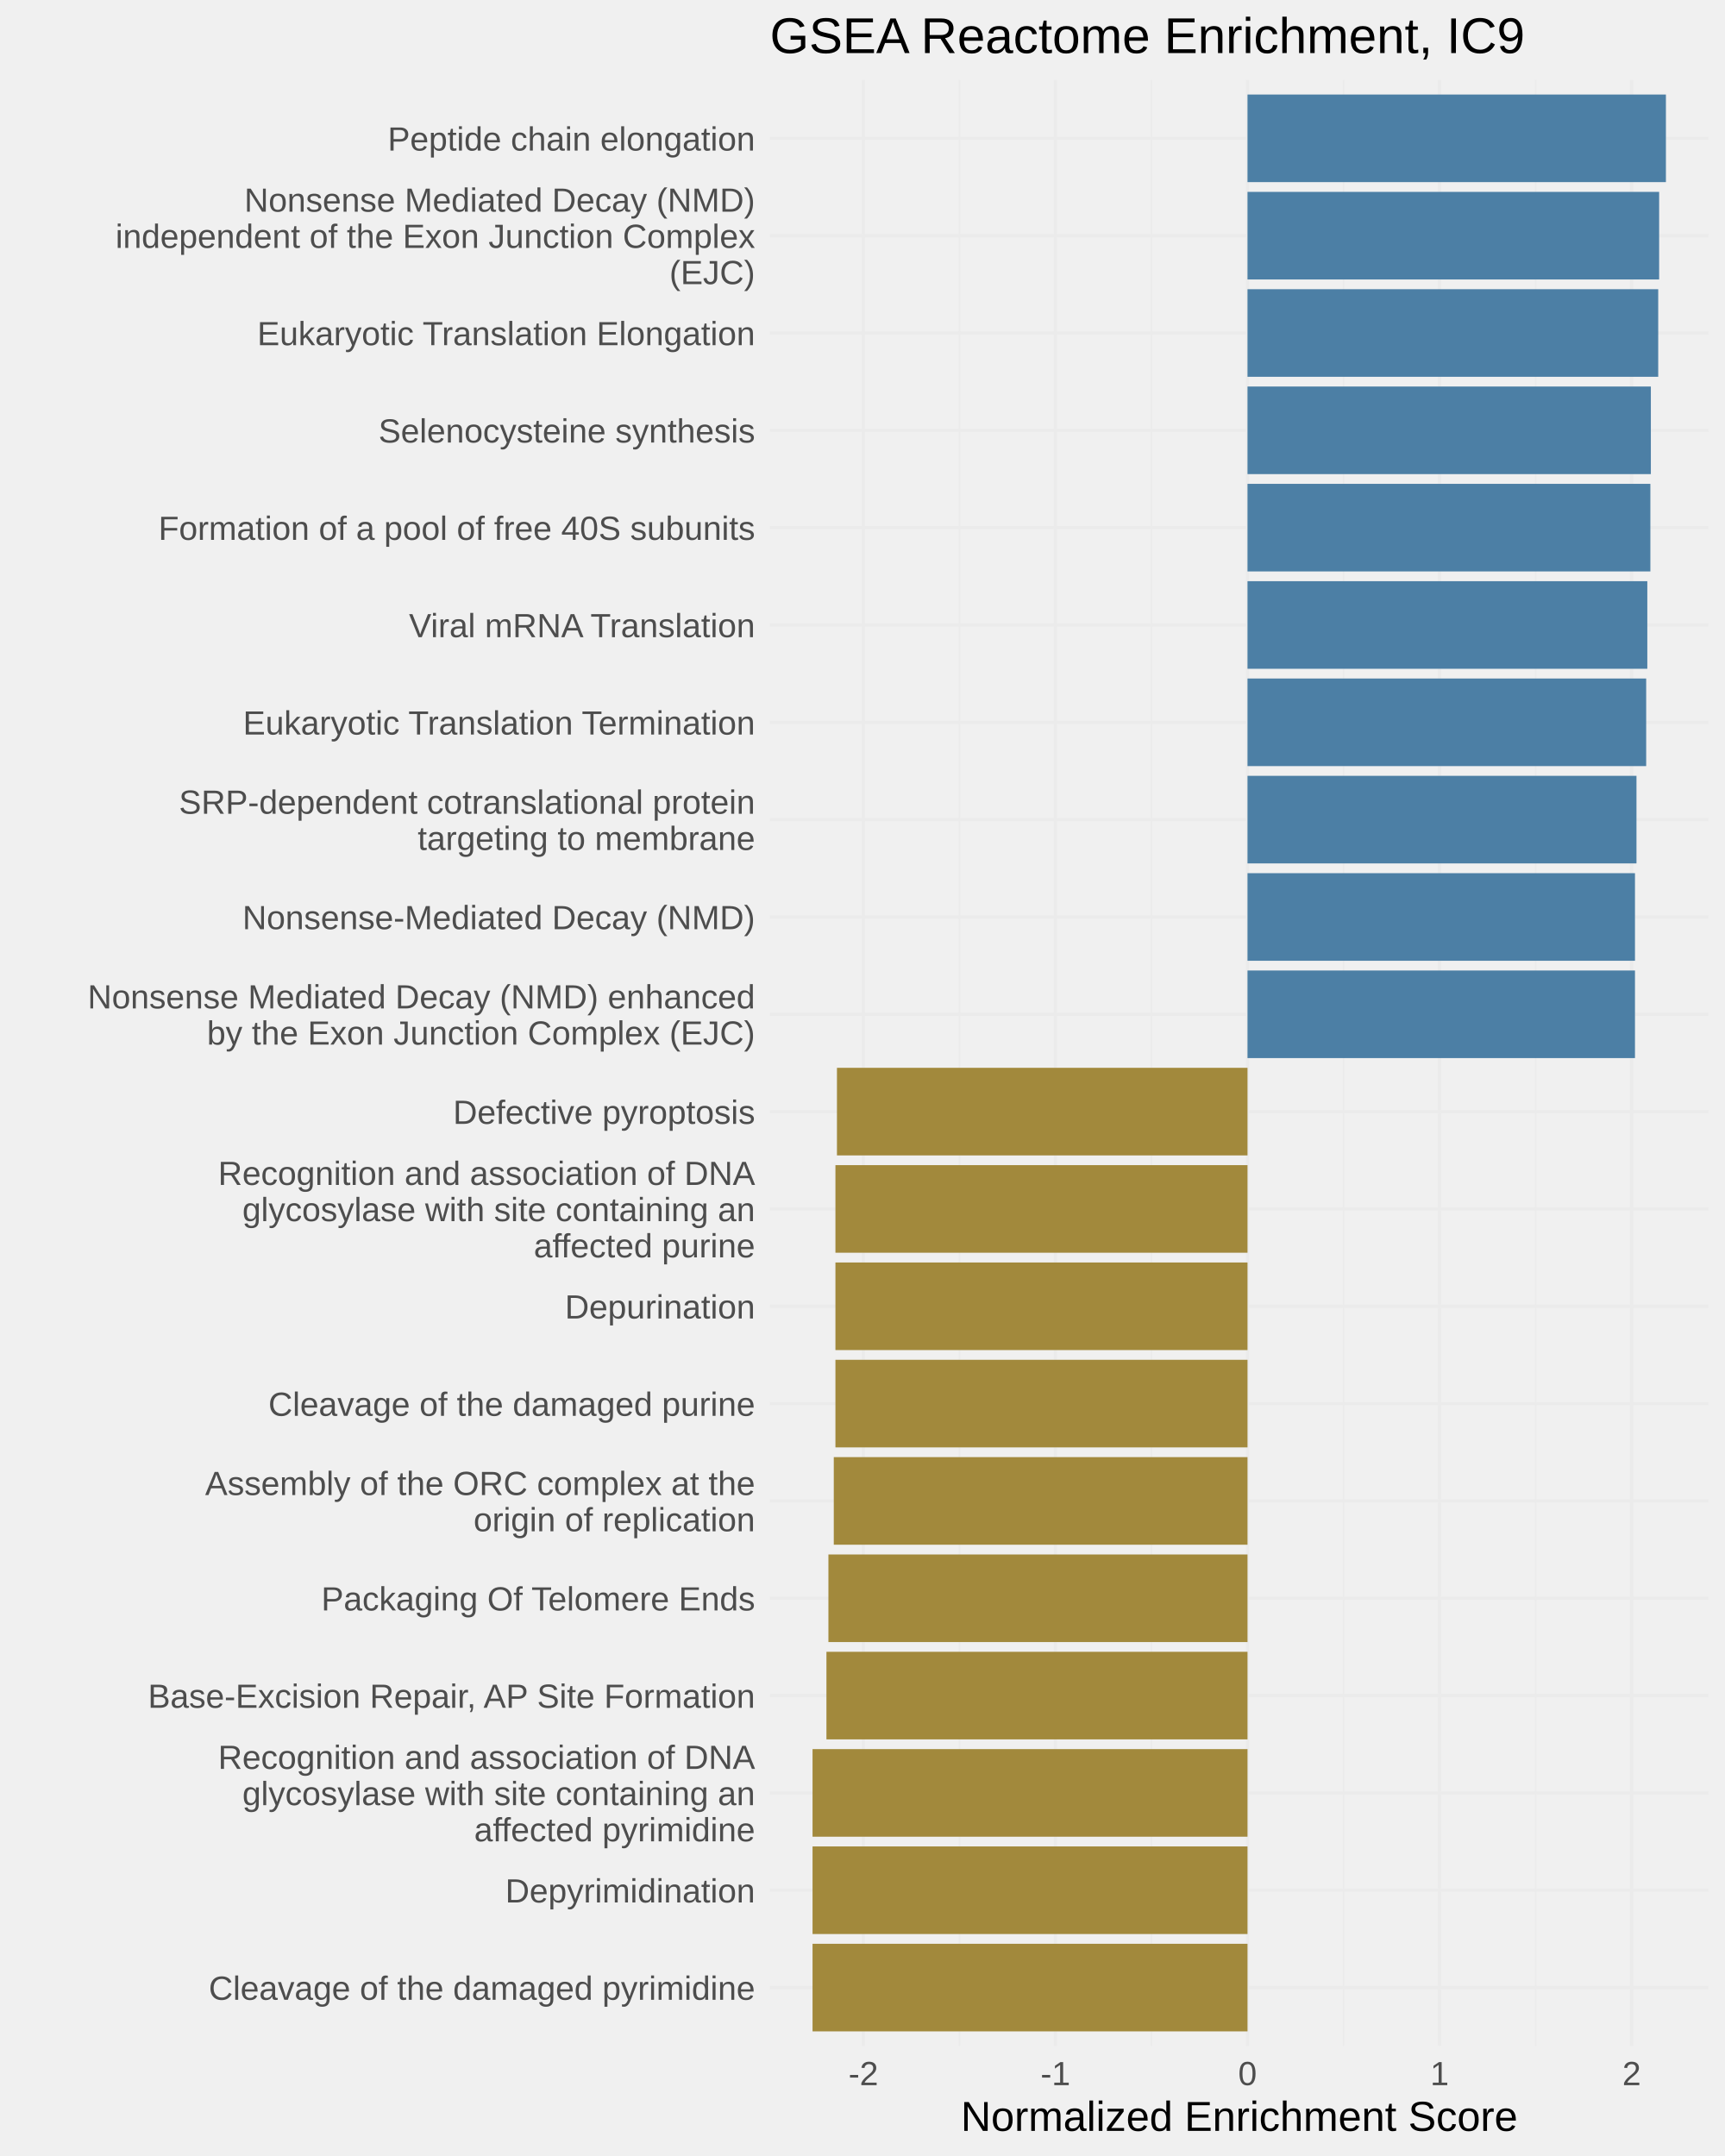
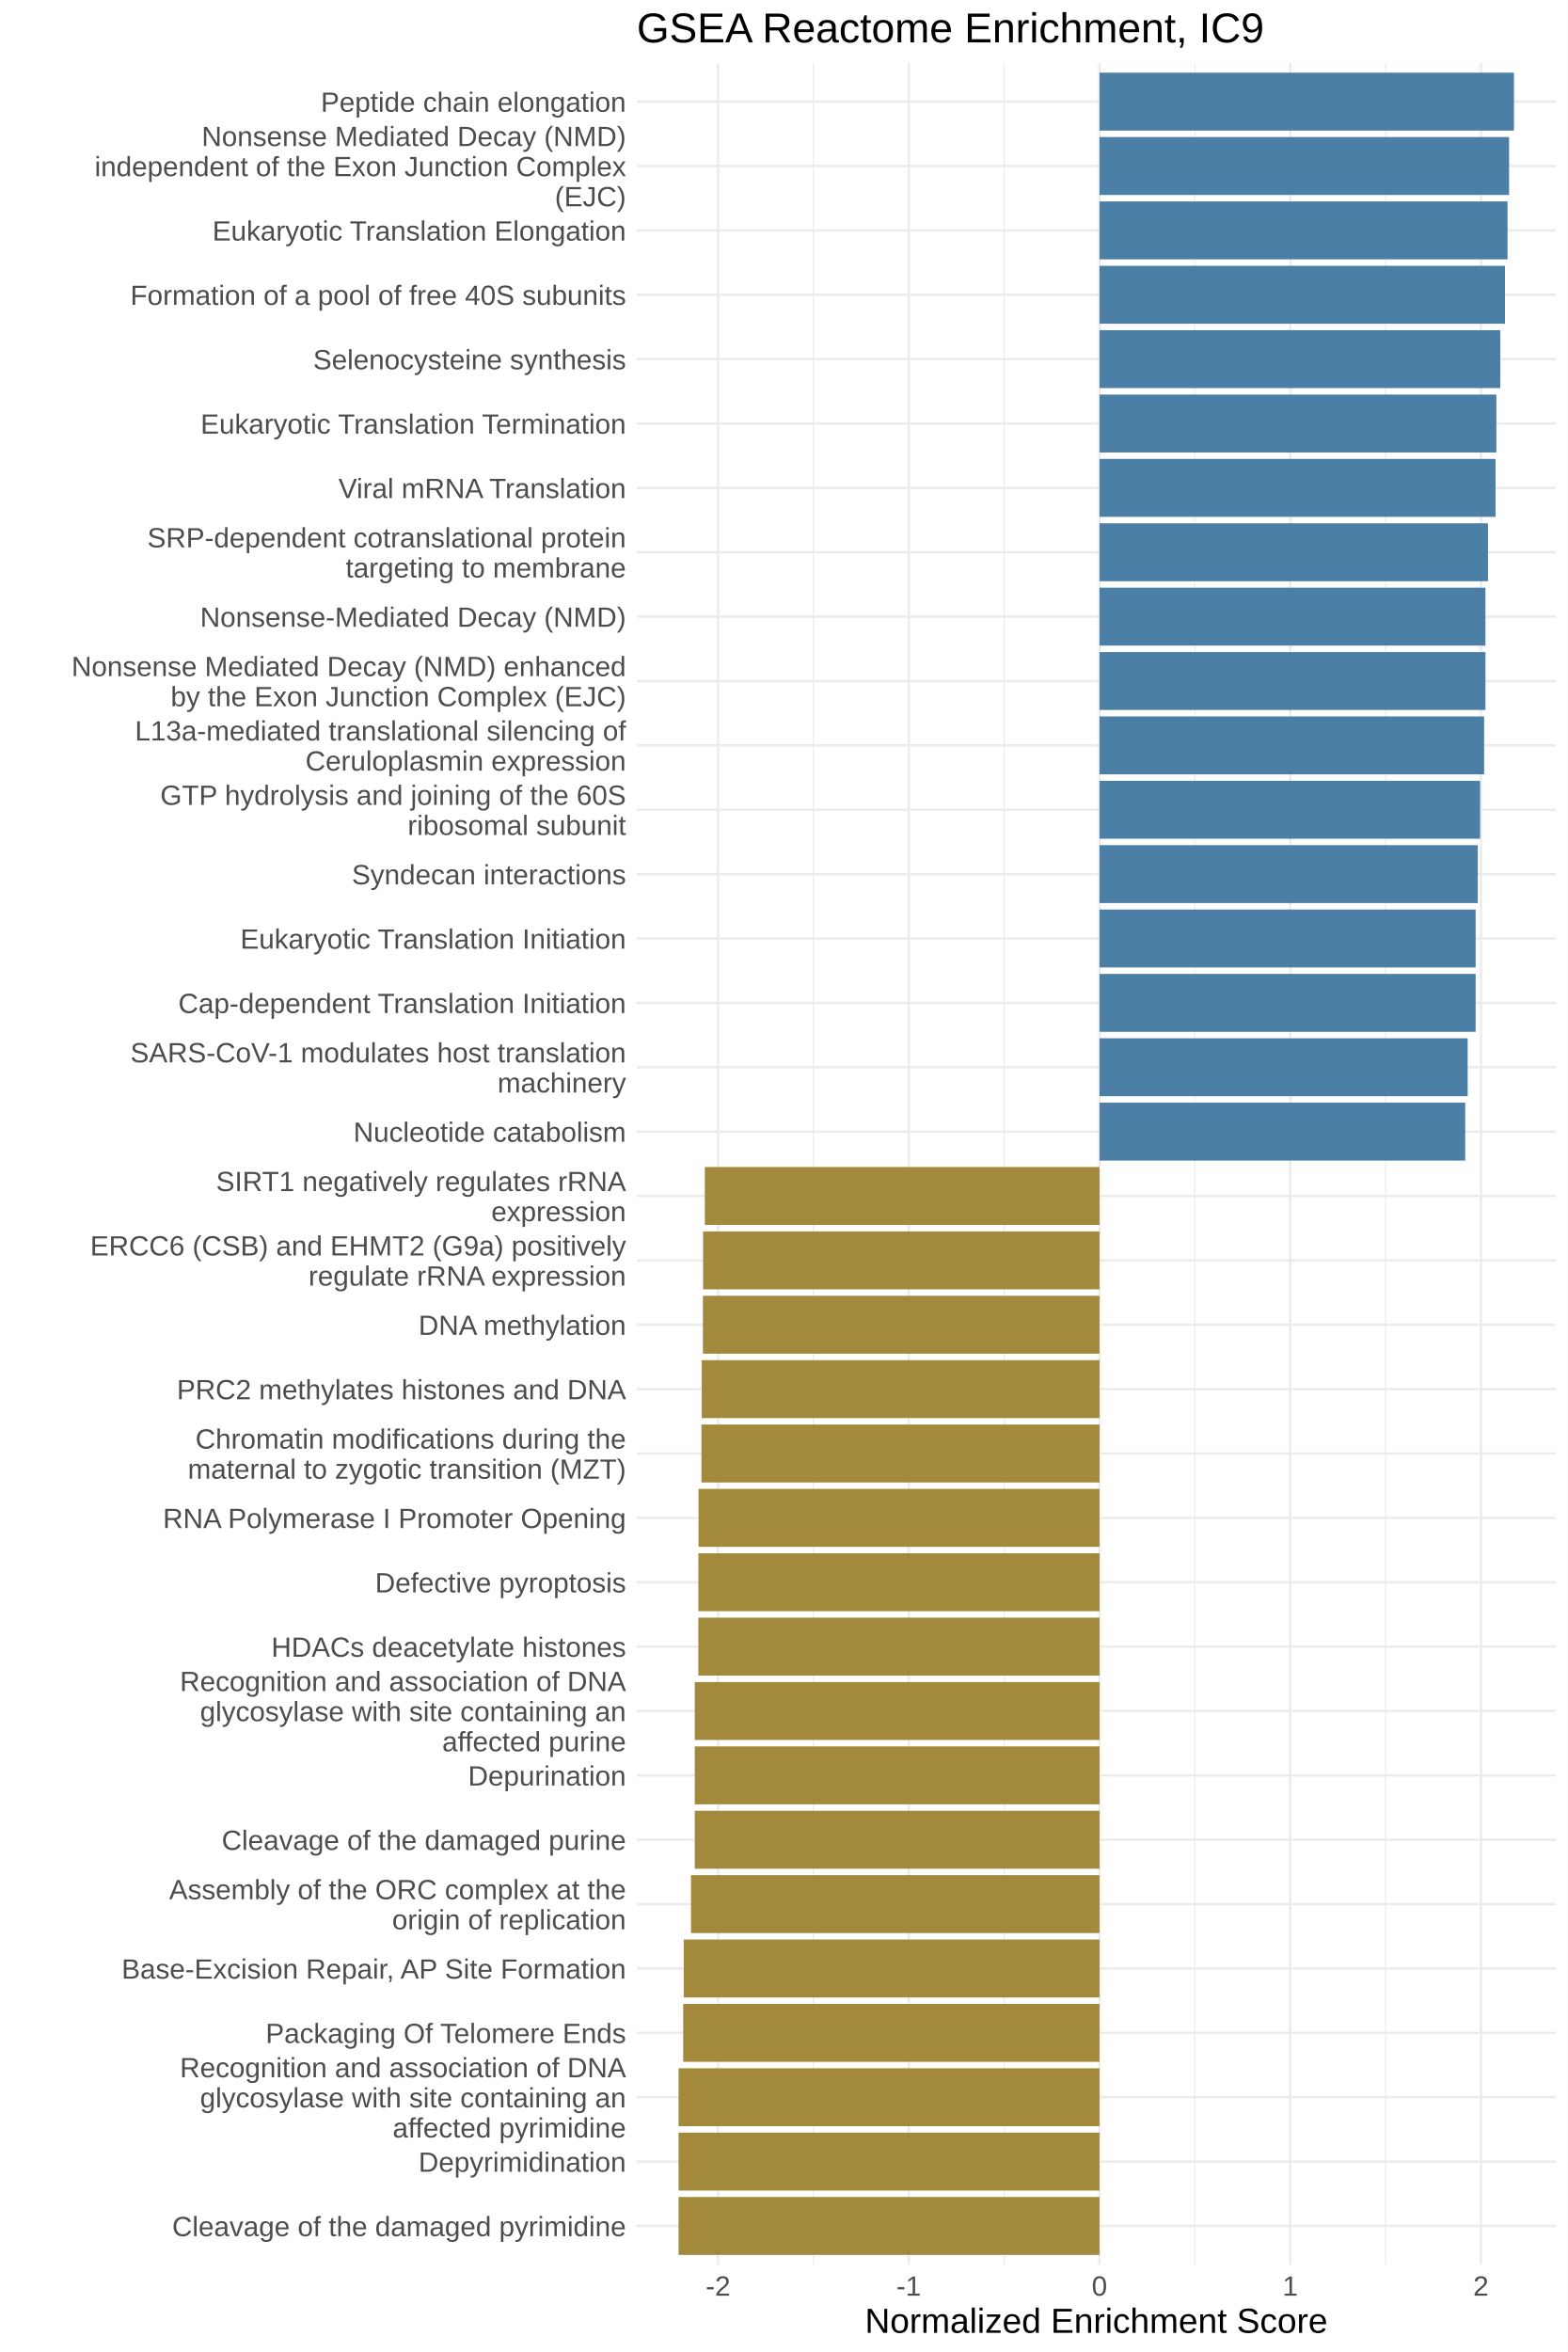
- <svg xmlns="http://www.w3.org/2000/svg" class="svglite" width="576.00pt" height="720.00pt" viewBox="0 0 576.00 720.00">
+ <svg xmlns="http://www.w3.org/2000/svg" class="svglite" width="720.00pt" height="1080.00pt" viewBox="0 0 720.00 1080.00">
  <defs>
    <style type="text/css">
    .svglite line, .svglite polyline, .svglite polygon, .svglite path, .svglite rect, .svglite circle {
      fill: none;
      stroke: #000000;
      stroke-linecap: round;
      stroke-linejoin: round;
      stroke-miterlimit: 10.00;
    }
    .svglite text {
      white-space: pre;
    }
  </style>
  </defs>
-   <rect width="100%" height="100%" style="stroke: none; fill: none;" />
+   <rect width="100%" height="100%" style="stroke: none; fill: #FFFFFF;" />
  <defs>
-     <clipPath id="cpMC4wMHw1NzYuMDB8MC4wMHw3MjAuMDA=">
-       <rect x="0.00" y="0.00" width="576.00" height="720.00" />
+     <clipPath id="cpMC4wMHw3MjAuMDB8MC4wMHwxMDgwLjAw">
+       <rect x="0.00" y="0.00" width="720.00" height="1080.00" />
    </clipPath>
  </defs>
-   <g clip-path="url(#cpMC4wMHw1NzYuMDB8MC4wMHw3MjAuMDA=)">
+   <g clip-path="url(#cpMC4wMHw3MjAuMDB8MC4wMHwxMDgwLjAw)">
</g>
  <defs>
-     <clipPath id="cpMjU3LjA4fDU3MC41MnwyNi43MHw2ODMuMjU=">
-       <rect x="257.08" y="26.70" width="313.44" height="656.56" />
+     <clipPath id="cpMjkyLjQ2fDcxNC41MnwyOC45NHwxMDM5Ljg3">
+       <rect x="292.46" y="28.94" width="422.06" height="1010.93" />
    </clipPath>
  </defs>
-   <g clip-path="url(#cpMjU3LjA4fDU3MC41MnwyNi43MHw2ODMuMjU=)">
-     <polyline points="320.36,683.25 320.36,26.70 " style="stroke-width: 0.53; stroke: #EBEBEB; stroke-linecap: butt;" />
-     <polyline points="384.50,683.25 384.50,26.70 " style="stroke-width: 0.53; stroke: #EBEBEB; stroke-linecap: butt;" />
-     <polyline points="448.63,683.25 448.63,26.70 " style="stroke-width: 0.53; stroke: #EBEBEB; stroke-linecap: butt;" />
-     <polyline points="512.76,683.25 512.76,26.70 " style="stroke-width: 0.53; stroke: #EBEBEB; stroke-linecap: butt;" />
-     <polyline points="257.08,663.75 570.52,663.75 " style="stroke-width: 1.07; stroke: #EBEBEB; stroke-linecap: butt;" />
-     <polyline points="257.08,631.25 570.52,631.25 " style="stroke-width: 1.07; stroke: #EBEBEB; stroke-linecap: butt;" />
-     <polyline points="257.08,598.75 570.52,598.75 " style="stroke-width: 1.07; stroke: #EBEBEB; stroke-linecap: butt;" />
-     <polyline points="257.08,566.24 570.52,566.24 " style="stroke-width: 1.07; stroke: #EBEBEB; stroke-linecap: butt;" />
-     <polyline points="257.08,533.74 570.52,533.74 " style="stroke-width: 1.07; stroke: #EBEBEB; stroke-linecap: butt;" />
-     <polyline points="257.08,501.24 570.52,501.24 " style="stroke-width: 1.07; stroke: #EBEBEB; stroke-linecap: butt;" />
-     <polyline points="257.08,468.74 570.52,468.74 " style="stroke-width: 1.07; stroke: #EBEBEB; stroke-linecap: butt;" />
-     <polyline points="257.08,436.23 570.52,436.23 " style="stroke-width: 1.07; stroke: #EBEBEB; stroke-linecap: butt;" />
-     <polyline points="257.08,403.73 570.52,403.73 " style="stroke-width: 1.07; stroke: #EBEBEB; stroke-linecap: butt;" />
-     <polyline points="257.08,371.23 570.52,371.23 " style="stroke-width: 1.07; stroke: #EBEBEB; stroke-linecap: butt;" />
-     <polyline points="257.08,338.73 570.52,338.73 " style="stroke-width: 1.07; stroke: #EBEBEB; stroke-linecap: butt;" />
-     <polyline points="257.08,306.22 570.52,306.22 " style="stroke-width: 1.07; stroke: #EBEBEB; stroke-linecap: butt;" />
-     <polyline points="257.08,273.72 570.52,273.72 " style="stroke-width: 1.07; stroke: #EBEBEB; stroke-linecap: butt;" />
-     <polyline points="257.08,241.22 570.52,241.22 " style="stroke-width: 1.07; stroke: #EBEBEB; stroke-linecap: butt;" />
-     <polyline points="257.08,208.71 570.52,208.71 " style="stroke-width: 1.07; stroke: #EBEBEB; stroke-linecap: butt;" />
-     <polyline points="257.08,176.21 570.52,176.21 " style="stroke-width: 1.07; stroke: #EBEBEB; stroke-linecap: butt;" />
-     <polyline points="257.08,143.71 570.52,143.71 " style="stroke-width: 1.07; stroke: #EBEBEB; stroke-linecap: butt;" />
-     <polyline points="257.08,111.21 570.52,111.21 " style="stroke-width: 1.07; stroke: #EBEBEB; stroke-linecap: butt;" />
-     <polyline points="257.08,78.70 570.52,78.70 " style="stroke-width: 1.07; stroke: #EBEBEB; stroke-linecap: butt;" />
-     <polyline points="257.08,46.20 570.52,46.20 " style="stroke-width: 1.07; stroke: #EBEBEB; stroke-linecap: butt;" />
-     <polyline points="288.30,683.25 288.30,26.70 " style="stroke-width: 1.07; stroke: #EBEBEB; stroke-linecap: butt;" />
-     <polyline points="352.43,683.25 352.43,26.70 " style="stroke-width: 1.07; stroke: #EBEBEB; stroke-linecap: butt;" />
-     <polyline points="416.56,683.25 416.56,26.70 " style="stroke-width: 1.07; stroke: #EBEBEB; stroke-linecap: butt;" />
-     <polyline points="480.69,683.25 480.69,26.70 " style="stroke-width: 1.07; stroke: #EBEBEB; stroke-linecap: butt;" />
-     <polyline points="544.83,683.25 544.83,26.70 " style="stroke-width: 1.07; stroke: #EBEBEB; stroke-linecap: butt;" />
-     <rect x="416.56" y="31.57" width="139.71" height="29.25" style="stroke-width: 1.07; stroke: none; stroke-linecap: butt; stroke-linejoin: miter; fill: #4C7FA5;" />
-     <rect x="416.56" y="64.08" width="137.45" height="29.25" style="stroke-width: 1.07; stroke: none; stroke-linecap: butt; stroke-linejoin: miter; fill: #4C7FA5;" />
-     <rect x="416.56" y="96.58" width="137.14" height="29.25" style="stroke-width: 1.07; stroke: none; stroke-linecap: butt; stroke-linejoin: miter; fill: #4C7FA5;" />
-     <rect x="416.56" y="129.08" width="134.68" height="29.25" style="stroke-width: 1.07; stroke: none; stroke-linecap: butt; stroke-linejoin: miter; fill: #4C7FA5;" />
-     <rect x="416.56" y="161.58" width="134.52" height="29.25" style="stroke-width: 1.07; stroke: none; stroke-linecap: butt; stroke-linejoin: miter; fill: #4C7FA5;" />
-     <rect x="416.56" y="194.09" width="133.50" height="29.25" style="stroke-width: 1.07; stroke: none; stroke-linecap: butt; stroke-linejoin: miter; fill: #4C7FA5;" />
-     <rect x="416.56" y="226.59" width="133.12" height="29.25" style="stroke-width: 1.07; stroke: none; stroke-linecap: butt; stroke-linejoin: miter; fill: #4C7FA5;" />
-     <rect x="416.56" y="259.09" width="129.88" height="29.25" style="stroke-width: 1.07; stroke: none; stroke-linecap: butt; stroke-linejoin: miter; fill: #4C7FA5;" />
-     <rect x="416.56" y="291.60" width="129.38" height="29.25" style="stroke-width: 1.07; stroke: none; stroke-linecap: butt; stroke-linejoin: miter; fill: #4C7FA5;" />
-     <rect x="416.56" y="324.10" width="129.38" height="29.25" style="stroke-width: 1.07; stroke: none; stroke-linecap: butt; stroke-linejoin: miter; fill: #4C7FA5;" />
-     <rect x="271.32" y="584.12" width="145.24" height="29.25" style="stroke-width: 1.07; stroke: none; stroke-linecap: butt; stroke-linejoin: miter; fill: #A2893C;" />
-     <rect x="271.32" y="649.13" width="145.24" height="29.25" style="stroke-width: 1.07; stroke: none; stroke-linecap: butt; stroke-linejoin: miter; fill: #A2893C;" />
-     <rect x="271.32" y="616.62" width="145.24" height="29.25" style="stroke-width: 1.07; stroke: none; stroke-linecap: butt; stroke-linejoin: miter; fill: #A2893C;" />
-     <rect x="275.96" y="551.62" width="140.60" height="29.25" style="stroke-width: 1.07; stroke: none; stroke-linecap: butt; stroke-linejoin: miter; fill: #A2893C;" />
-     <rect x="276.62" y="519.12" width="139.94" height="29.25" style="stroke-width: 1.07; stroke: none; stroke-linecap: butt; stroke-linejoin: miter; fill: #A2893C;" />
-     <rect x="278.41" y="486.61" width="138.15" height="29.25" style="stroke-width: 1.07; stroke: none; stroke-linecap: butt; stroke-linejoin: miter; fill: #A2893C;" />
-     <rect x="278.96" y="389.10" width="137.60" height="29.25" style="stroke-width: 1.07; stroke: none; stroke-linecap: butt; stroke-linejoin: miter; fill: #A2893C;" />
-     <rect x="278.96" y="454.11" width="137.60" height="29.25" style="stroke-width: 1.07; stroke: none; stroke-linecap: butt; stroke-linejoin: miter; fill: #A2893C;" />
-     <rect x="278.96" y="421.61" width="137.60" height="29.25" style="stroke-width: 1.07; stroke: none; stroke-linecap: butt; stroke-linejoin: miter; fill: #A2893C;" />
-     <rect x="279.47" y="356.60" width="137.09" height="29.25" style="stroke-width: 1.07; stroke: none; stroke-linecap: butt; stroke-linejoin: miter; fill: #A2893C;" />
+   <g clip-path="url(#cpMjkyLjQ2fDcxNC41MnwyOC45NHwxMDM5Ljg3)">
+     <polyline points="373.58,1039.87 373.58,28.94 " style="stroke-width: 0.53; stroke: #EBEBEB; stroke-linecap: butt;" />
+     <polyline points="461.18,1039.87 461.18,28.94 " style="stroke-width: 0.53; stroke: #EBEBEB; stroke-linecap: butt;" />
+     <polyline points="548.77,1039.87 548.77,28.94 " style="stroke-width: 0.53; stroke: #EBEBEB; stroke-linecap: butt;" />
+     <polyline points="636.37,1039.87 636.37,28.94 " style="stroke-width: 0.53; stroke: #EBEBEB; stroke-linecap: butt;" />
+     <polyline points="292.46,1022.14 714.52,1022.14 " style="stroke-width: 1.07; stroke: #EBEBEB; stroke-linecap: butt;" />
+     <polyline points="292.46,992.58 714.52,992.58 " style="stroke-width: 1.07; stroke: #EBEBEB; stroke-linecap: butt;" />
+     <polyline points="292.46,963.02 714.52,963.02 " style="stroke-width: 1.07; stroke: #EBEBEB; stroke-linecap: butt;" />
+     <polyline points="292.46,933.46 714.52,933.46 " style="stroke-width: 1.07; stroke: #EBEBEB; stroke-linecap: butt;" />
+     <polyline points="292.46,903.90 714.52,903.90 " style="stroke-width: 1.07; stroke: #EBEBEB; stroke-linecap: butt;" />
+     <polyline points="292.46,874.34 714.52,874.34 " style="stroke-width: 1.07; stroke: #EBEBEB; stroke-linecap: butt;" />
+     <polyline points="292.46,844.78 714.52,844.78 " style="stroke-width: 1.07; stroke: #EBEBEB; stroke-linecap: butt;" />
+     <polyline points="292.46,815.22 714.52,815.22 " style="stroke-width: 1.07; stroke: #EBEBEB; stroke-linecap: butt;" />
+     <polyline points="292.46,785.66 714.52,785.66 " style="stroke-width: 1.07; stroke: #EBEBEB; stroke-linecap: butt;" />
+     <polyline points="292.46,756.10 714.52,756.10 " style="stroke-width: 1.07; stroke: #EBEBEB; stroke-linecap: butt;" />
+     <polyline points="292.46,726.54 714.52,726.54 " style="stroke-width: 1.07; stroke: #EBEBEB; stroke-linecap: butt;" />
+     <polyline points="292.46,696.98 714.52,696.98 " style="stroke-width: 1.07; stroke: #EBEBEB; stroke-linecap: butt;" />
+     <polyline points="292.46,667.42 714.52,667.42 " style="stroke-width: 1.07; stroke: #EBEBEB; stroke-linecap: butt;" />
+     <polyline points="292.46,637.86 714.52,637.86 " style="stroke-width: 1.07; stroke: #EBEBEB; stroke-linecap: butt;" />
+     <polyline points="292.46,608.30 714.52,608.30 " style="stroke-width: 1.07; stroke: #EBEBEB; stroke-linecap: butt;" />
+     <polyline points="292.46,578.74 714.52,578.74 " style="stroke-width: 1.07; stroke: #EBEBEB; stroke-linecap: butt;" />
+     <polyline points="292.46,549.18 714.52,549.18 " style="stroke-width: 1.07; stroke: #EBEBEB; stroke-linecap: butt;" />
+     <polyline points="292.46,519.62 714.52,519.62 " style="stroke-width: 1.07; stroke: #EBEBEB; stroke-linecap: butt;" />
+     <polyline points="292.46,490.06 714.52,490.06 " style="stroke-width: 1.07; stroke: #EBEBEB; stroke-linecap: butt;" />
+     <polyline points="292.46,460.51 714.52,460.51 " style="stroke-width: 1.07; stroke: #EBEBEB; stroke-linecap: butt;" />
+     <polyline points="292.46,430.95 714.52,430.95 " style="stroke-width: 1.07; stroke: #EBEBEB; stroke-linecap: butt;" />
+     <polyline points="292.46,401.39 714.52,401.39 " style="stroke-width: 1.07; stroke: #EBEBEB; stroke-linecap: butt;" />
+     <polyline points="292.46,371.83 714.52,371.83 " style="stroke-width: 1.07; stroke: #EBEBEB; stroke-linecap: butt;" />
+     <polyline points="292.46,342.27 714.52,342.27 " style="stroke-width: 1.07; stroke: #EBEBEB; stroke-linecap: butt;" />
+     <polyline points="292.46,312.71 714.52,312.71 " style="stroke-width: 1.07; stroke: #EBEBEB; stroke-linecap: butt;" />
+     <polyline points="292.46,283.15 714.52,283.15 " style="stroke-width: 1.07; stroke: #EBEBEB; stroke-linecap: butt;" />
+     <polyline points="292.46,253.59 714.52,253.59 " style="stroke-width: 1.07; stroke: #EBEBEB; stroke-linecap: butt;" />
+     <polyline points="292.46,224.03 714.52,224.03 " style="stroke-width: 1.07; stroke: #EBEBEB; stroke-linecap: butt;" />
+     <polyline points="292.46,194.47 714.52,194.47 " style="stroke-width: 1.07; stroke: #EBEBEB; stroke-linecap: butt;" />
+     <polyline points="292.46,164.91 714.52,164.91 " style="stroke-width: 1.07; stroke: #EBEBEB; stroke-linecap: butt;" />
+     <polyline points="292.46,135.35 714.52,135.35 " style="stroke-width: 1.07; stroke: #EBEBEB; stroke-linecap: butt;" />
+     <polyline points="292.46,105.79 714.52,105.79 " style="stroke-width: 1.07; stroke: #EBEBEB; stroke-linecap: butt;" />
+     <polyline points="292.46,76.23 714.52,76.23 " style="stroke-width: 1.07; stroke: #EBEBEB; stroke-linecap: butt;" />
+     <polyline points="292.46,46.67 714.52,46.67 " style="stroke-width: 1.07; stroke: #EBEBEB; stroke-linecap: butt;" />
+     <polyline points="329.78,1039.87 329.78,28.94 " style="stroke-width: 1.07; stroke: #EBEBEB; stroke-linecap: butt;" />
+     <polyline points="417.38,1039.87 417.38,28.94 " style="stroke-width: 1.07; stroke: #EBEBEB; stroke-linecap: butt;" />
+     <polyline points="504.97,1039.87 504.97,28.94 " style="stroke-width: 1.07; stroke: #EBEBEB; stroke-linecap: butt;" />
+     <polyline points="592.57,1039.87 592.57,28.94 " style="stroke-width: 1.07; stroke: #EBEBEB; stroke-linecap: butt;" />
+     <polyline points="680.16,1039.87 680.16,28.94 " style="stroke-width: 1.07; stroke: #EBEBEB; stroke-linecap: butt;" />
+     <rect x="504.97" y="33.37" width="190.36" height="26.60" style="stroke-width: 1.07; stroke: none; stroke-linecap: butt; stroke-linejoin: miter; fill: #4C7FA5;" />
+     <rect x="504.97" y="62.93" width="188.12" height="26.60" style="stroke-width: 1.07; stroke: none; stroke-linecap: butt; stroke-linejoin: miter; fill: #4C7FA5;" />
+     <rect x="504.97" y="92.49" width="187.41" height="26.60" style="stroke-width: 1.07; stroke: none; stroke-linecap: butt; stroke-linejoin: miter; fill: #4C7FA5;" />
+     <rect x="504.97" y="122.05" width="186.22" height="26.60" style="stroke-width: 1.07; stroke: none; stroke-linecap: butt; stroke-linejoin: miter; fill: #4C7FA5;" />
+     <rect x="504.97" y="151.61" width="184.06" height="26.60" style="stroke-width: 1.07; stroke: none; stroke-linecap: butt; stroke-linejoin: miter; fill: #4C7FA5;" />
+     <rect x="504.97" y="181.17" width="182.28" height="26.60" style="stroke-width: 1.07; stroke: none; stroke-linecap: butt; stroke-linejoin: miter; fill: #4C7FA5;" />
+     <rect x="504.97" y="210.73" width="181.90" height="26.60" style="stroke-width: 1.07; stroke: none; stroke-linecap: butt; stroke-linejoin: miter; fill: #4C7FA5;" />
+     <rect x="504.97" y="240.29" width="178.43" height="26.60" style="stroke-width: 1.07; stroke: none; stroke-linecap: butt; stroke-linejoin: miter; fill: #4C7FA5;" />
+     <rect x="504.97" y="269.85" width="177.26" height="26.60" style="stroke-width: 1.07; stroke: none; stroke-linecap: butt; stroke-linejoin: miter; fill: #4C7FA5;" />
+     <rect x="504.97" y="299.41" width="177.26" height="26.60" style="stroke-width: 1.07; stroke: none; stroke-linecap: butt; stroke-linejoin: miter; fill: #4C7FA5;" />
+     <rect x="504.97" y="328.97" width="176.66" height="26.60" style="stroke-width: 1.07; stroke: none; stroke-linecap: butt; stroke-linejoin: miter; fill: #4C7FA5;" />
+     <rect x="504.97" y="358.53" width="174.81" height="26.60" style="stroke-width: 1.07; stroke: none; stroke-linecap: butt; stroke-linejoin: miter; fill: #4C7FA5;" />
+     <rect x="504.97" y="388.08" width="173.73" height="26.60" style="stroke-width: 1.07; stroke: none; stroke-linecap: butt; stroke-linejoin: miter; fill: #4C7FA5;" />
+     <rect x="504.97" y="417.64" width="172.76" height="26.60" style="stroke-width: 1.07; stroke: none; stroke-linecap: butt; stroke-linejoin: miter; fill: #4C7FA5;" />
+     <rect x="504.97" y="447.20" width="172.76" height="26.60" style="stroke-width: 1.07; stroke: none; stroke-linecap: butt; stroke-linejoin: miter; fill: #4C7FA5;" />
+     <rect x="504.97" y="476.76" width="169.09" height="26.60" style="stroke-width: 1.07; stroke: none; stroke-linecap: butt; stroke-linejoin: miter; fill: #4C7FA5;" />
+     <rect x="504.97" y="506.32" width="167.97" height="26.60" style="stroke-width: 1.07; stroke: none; stroke-linecap: butt; stroke-linejoin: miter; fill: #4C7FA5;" />
+     <rect x="311.65" y="949.71" width="193.32" height="26.60" style="stroke-width: 1.07; stroke: none; stroke-linecap: butt; stroke-linejoin: miter; fill: #A2893C;" />
+     <rect x="311.65" y="1008.83" width="193.32" height="26.60" style="stroke-width: 1.07; stroke: none; stroke-linecap: butt; stroke-linejoin: miter; fill: #A2893C;" />
+     <rect x="311.65" y="979.27" width="193.32" height="26.60" style="stroke-width: 1.07; stroke: none; stroke-linecap: butt; stroke-linejoin: miter; fill: #A2893C;" />
+     <rect x="313.77" y="920.16" width="191.20" height="26.60" style="stroke-width: 1.07; stroke: none; stroke-linecap: butt; stroke-linejoin: miter; fill: #A2893C;" />
+     <rect x="314.02" y="890.60" width="190.96" height="26.60" style="stroke-width: 1.07; stroke: none; stroke-linecap: butt; stroke-linejoin: miter; fill: #A2893C;" />
+     <rect x="317.35" y="861.04" width="187.63" height="26.60" style="stroke-width: 1.07; stroke: none; stroke-linecap: butt; stroke-linejoin: miter; fill: #A2893C;" />
+     <rect x="319.09" y="772.36" width="185.89" height="26.60" style="stroke-width: 1.07; stroke: none; stroke-linecap: butt; stroke-linejoin: miter; fill: #A2893C;" />
+     <rect x="319.09" y="831.48" width="185.89" height="26.60" style="stroke-width: 1.07; stroke: none; stroke-linecap: butt; stroke-linejoin: miter; fill: #A2893C;" />
+     <rect x="319.09" y="801.92" width="185.89" height="26.60" style="stroke-width: 1.07; stroke: none; stroke-linecap: butt; stroke-linejoin: miter; fill: #A2893C;" />
+     <rect x="320.73" y="742.80" width="184.25" height="26.60" style="stroke-width: 1.07; stroke: none; stroke-linecap: butt; stroke-linejoin: miter; fill: #A2893C;" />
+     <rect x="320.75" y="713.24" width="184.23" height="26.60" style="stroke-width: 1.07; stroke: none; stroke-linecap: butt; stroke-linejoin: miter; fill: #A2893C;" />
+     <rect x="320.82" y="683.68" width="184.15" height="26.60" style="stroke-width: 1.07; stroke: none; stroke-linecap: butt; stroke-linejoin: miter; fill: #A2893C;" />
+     <rect x="322.15" y="654.12" width="182.83" height="26.60" style="stroke-width: 1.07; stroke: none; stroke-linecap: butt; stroke-linejoin: miter; fill: #A2893C;" />
+     <rect x="322.29" y="624.56" width="182.69" height="26.60" style="stroke-width: 1.07; stroke: none; stroke-linecap: butt; stroke-linejoin: miter; fill: #A2893C;" />
+     <rect x="322.83" y="595.00" width="182.14" height="26.60" style="stroke-width: 1.07; stroke: none; stroke-linecap: butt; stroke-linejoin: miter; fill: #A2893C;" />
+     <rect x="322.92" y="565.44" width="182.05" height="26.60" style="stroke-width: 1.07; stroke: none; stroke-linecap: butt; stroke-linejoin: miter; fill: #A2893C;" />
+     <rect x="323.71" y="535.88" width="181.27" height="26.60" style="stroke-width: 1.07; stroke: none; stroke-linecap: butt; stroke-linejoin: miter; fill: #A2893C;" />
  </g>
-   <g clip-path="url(#cpMC4wMHw1NzYuMDB8MC4wMHw3MjAuMDA=)">
-     <text x="252.14" y="667.83" text-anchor="end" style="font-size: 11.20px;fill: #4D4D4D; font-family: &quot;Arimo&quot;;" textLength="207.91px" lengthAdjust="spacingAndGlyphs">Cleavage of the damaged pyrimidine</text>
-     <text x="252.14" y="635.33" text-anchor="end" style="font-size: 11.20px;fill: #4D4D4D; font-family: &quot;Arimo&quot;;" textLength="96.54px" lengthAdjust="spacingAndGlyphs">Depyrimidination</text>
-     <text x="252.14" y="590.73" text-anchor="end" style="font-size: 11.20px;fill: #4D4D4D; font-family: &quot;Arimo&quot;;" textLength="199.50px" lengthAdjust="spacingAndGlyphs">Recognition and association of DNA</text>
-     <text x="252.14" y="602.83" text-anchor="end" style="font-size: 11.20px;fill: #4D4D4D; font-family: &quot;Arimo&quot;;" textLength="195.92px" lengthAdjust="spacingAndGlyphs">glycosylase with site containing an</text>
-     <text x="252.14" y="614.92" text-anchor="end" style="font-size: 11.20px;fill: #4D4D4D; font-family: &quot;Arimo&quot;;" textLength="109.32px" lengthAdjust="spacingAndGlyphs">affected pyrimidine</text>
-     <text x="252.14" y="570.32" text-anchor="end" style="font-size: 11.20px;fill: #4D4D4D; font-family: &quot;Arimo&quot;;" textLength="222.89px" lengthAdjust="spacingAndGlyphs">Base-Excision Repair, AP Site Formation</text>
-     <text x="252.14" y="537.82" text-anchor="end" style="font-size: 11.20px;fill: #4D4D4D; font-family: &quot;Arimo&quot;;" textLength="158.09px" lengthAdjust="spacingAndGlyphs">Packaging Of Telomere Ends</text>
-     <text x="252.14" y="499.27" text-anchor="end" style="font-size: 11.20px;fill: #4D4D4D; font-family: &quot;Arimo&quot;;" textLength="205.28px" lengthAdjust="spacingAndGlyphs">Assembly of the ORC complex at the</text>
-     <text x="252.14" y="511.37" text-anchor="end" style="font-size: 11.20px;fill: #4D4D4D; font-family: &quot;Arimo&quot;;" textLength="108.76px" lengthAdjust="spacingAndGlyphs">origin of replication</text>
-     <text x="252.14" y="472.82" text-anchor="end" style="font-size: 11.20px;fill: #4D4D4D; font-family: &quot;Arimo&quot;;" textLength="184.16px" lengthAdjust="spacingAndGlyphs">Cleavage of the damaged purine</text>
-     <text x="252.14" y="440.31" text-anchor="end" style="font-size: 11.20px;fill: #4D4D4D; font-family: &quot;Arimo&quot;;" textLength="72.78px" lengthAdjust="spacingAndGlyphs">Depurination</text>
-     <text x="252.14" y="395.71" text-anchor="end" style="font-size: 11.20px;fill: #4D4D4D; font-family: &quot;Arimo&quot;;" textLength="199.50px" lengthAdjust="spacingAndGlyphs">Recognition and association of DNA</text>
-     <text x="252.14" y="407.81" text-anchor="end" style="font-size: 11.20px;fill: #4D4D4D; font-family: &quot;Arimo&quot;;" textLength="195.92px" lengthAdjust="spacingAndGlyphs">glycosylase with site containing an</text>
-     <text x="252.14" y="419.91" text-anchor="end" style="font-size: 11.20px;fill: #4D4D4D; font-family: &quot;Arimo&quot;;" textLength="85.56px" lengthAdjust="spacingAndGlyphs">affected purine</text>
-     <text x="252.14" y="375.31" text-anchor="end" style="font-size: 11.20px;fill: #4D4D4D; font-family: &quot;Arimo&quot;;" textLength="115.06px" lengthAdjust="spacingAndGlyphs">Defective pyroptosis</text>
-     <text x="252.14" y="336.76" text-anchor="end" style="font-size: 11.20px;fill: #4D4D4D; font-family: &quot;Arimo&quot;;" textLength="246.66px" lengthAdjust="spacingAndGlyphs">Nonsense Mediated Decay (NMD) enhanced</text>
-     <text x="252.14" y="348.85" text-anchor="end" style="font-size: 11.20px;fill: #4D4D4D; font-family: &quot;Arimo&quot;;" textLength="198.21px" lengthAdjust="spacingAndGlyphs">by the Exon Junction Complex (EJC)</text>
-     <text x="252.14" y="310.30" text-anchor="end" style="font-size: 11.20px;fill: #4D4D4D; font-family: &quot;Arimo&quot;;" textLength="188.45px" lengthAdjust="spacingAndGlyphs">Nonsense-Mediated Decay (NMD)</text>
-     <text x="252.14" y="271.75" text-anchor="end" style="font-size: 11.20px;fill: #4D4D4D; font-family: &quot;Arimo&quot;;" textLength="215.94px" lengthAdjust="spacingAndGlyphs">SRP-dependent cotranslational protein</text>
-     <text x="252.14" y="283.85" text-anchor="end" style="font-size: 11.20px;fill: #4D4D4D; font-family: &quot;Arimo&quot;;" textLength="130.87px" lengthAdjust="spacingAndGlyphs">targeting to membrane</text>
-     <text x="252.14" y="245.30" text-anchor="end" style="font-size: 11.20px;fill: #4D4D4D; font-family: &quot;Arimo&quot;;" textLength="192.72px" lengthAdjust="spacingAndGlyphs">Eukaryotic Translation Termination</text>
-     <text x="252.14" y="212.79" text-anchor="end" style="font-size: 11.20px;fill: #4D4D4D; font-family: &quot;Arimo&quot;;" textLength="127.86px" lengthAdjust="spacingAndGlyphs">Viral mRNA Translation</text>
-     <text x="252.14" y="180.29" text-anchor="end" style="font-size: 11.20px;fill: #4D4D4D; font-family: &quot;Arimo&quot;;" textLength="224.65px" lengthAdjust="spacingAndGlyphs">Formation of a pool of free 40S subunits</text>
-     <text x="252.14" y="147.79" text-anchor="end" style="font-size: 11.20px;fill: #4D4D4D; font-family: &quot;Arimo&quot;;" textLength="141.11px" lengthAdjust="spacingAndGlyphs">Selenocysteine synthesis</text>
-     <text x="252.14" y="115.28" text-anchor="end" style="font-size: 11.20px;fill: #4D4D4D; font-family: &quot;Arimo&quot;;" textLength="186.61px" lengthAdjust="spacingAndGlyphs">Eukaryotic Translation Elongation</text>
-     <text x="252.14" y="70.69" text-anchor="end" style="font-size: 11.20px;fill: #4D4D4D; font-family: &quot;Arimo&quot;;" textLength="187.96px" lengthAdjust="spacingAndGlyphs">Nonsense Mediated Decay (NMD)</text>
-     <text x="252.14" y="82.78" text-anchor="end" style="font-size: 11.20px;fill: #4D4D4D; font-family: &quot;Arimo&quot;;" textLength="239.08px" lengthAdjust="spacingAndGlyphs">independent of the Exon Junction Complex</text>
-     <text x="252.14" y="94.88" text-anchor="end" style="font-size: 11.20px;fill: #4D4D4D; font-family: &quot;Arimo&quot;;" textLength="26.91px" lengthAdjust="spacingAndGlyphs">(EJC)</text>
-     <text x="252.14" y="50.28" text-anchor="end" style="font-size: 11.20px;fill: #4D4D4D; font-family: &quot;Arimo&quot;;" textLength="138.54px" lengthAdjust="spacingAndGlyphs">Peptide chain elongation</text>
-     <text x="288.30" y="696.34" text-anchor="middle" style="font-size: 11.20px;fill: #4D4D4D; font-family: &quot;Arimo&quot;;" textLength="11.16px" lengthAdjust="spacingAndGlyphs">-2</text>
-     <text x="352.43" y="696.34" text-anchor="middle" style="font-size: 11.20px;fill: #4D4D4D; font-family: &quot;Arimo&quot;;" textLength="11.16px" lengthAdjust="spacingAndGlyphs">-1</text>
-     <text x="416.56" y="696.34" text-anchor="middle" style="font-size: 11.20px;fill: #4D4D4D; font-family: &quot;Arimo&quot;;" textLength="7.12px" lengthAdjust="spacingAndGlyphs">0</text>
-     <text x="480.69" y="696.34" text-anchor="middle" style="font-size: 11.20px;fill: #4D4D4D; font-family: &quot;Arimo&quot;;" textLength="7.12px" lengthAdjust="spacingAndGlyphs">1</text>
-     <text x="544.83" y="696.34" text-anchor="middle" style="font-size: 11.20px;fill: #4D4D4D; font-family: &quot;Arimo&quot;;" textLength="7.12px" lengthAdjust="spacingAndGlyphs">2</text>
-     <text x="413.80" y="711.61" text-anchor="middle" style="font-size: 14.00px; font-family: &quot;Arimo&quot;;" textLength="207.99px" lengthAdjust="spacingAndGlyphs">Normalized Enrichment Score</text>
-     <text x="257.08" y="17.73" style="font-size: 16.80px; font-family: &quot;Arimo&quot;;" textLength="275.52px" lengthAdjust="spacingAndGlyphs">GSEA Reactome Enrichment, IC9</text>
+   <g clip-path="url(#cpMC4wMHw3MjAuMDB8MC4wMHwxMDgwLjAw)">
+     <text x="287.53" y="1026.80" text-anchor="end" style="font-size: 12.80px;fill: #4D4D4D; font-family: &quot;Arimo&quot;;" textLength="237.78px" lengthAdjust="spacingAndGlyphs">Cleavage of the damaged pyrimidine</text>
+     <text x="287.53" y="997.24" text-anchor="end" style="font-size: 12.80px;fill: #4D4D4D; font-family: &quot;Arimo&quot;;" textLength="110.39px" lengthAdjust="spacingAndGlyphs">Depyrimidination</text>
+     <text x="287.53" y="953.85" text-anchor="end" style="font-size: 12.80px;fill: #4D4D4D; font-family: &quot;Arimo&quot;;" textLength="228.13px" lengthAdjust="spacingAndGlyphs">Recognition and association of DNA</text>
+     <text x="287.53" y="967.68" text-anchor="end" style="font-size: 12.80px;fill: #4D4D4D; font-family: &quot;Arimo&quot;;" textLength="224.04px" lengthAdjust="spacingAndGlyphs">glycosylase with site containing an</text>
+     <text x="287.53" y="981.50" text-anchor="end" style="font-size: 12.80px;fill: #4D4D4D; font-family: &quot;Arimo&quot;;" textLength="125.03px" lengthAdjust="spacingAndGlyphs">affected pyrimidine</text>
+     <text x="287.53" y="938.12" text-anchor="end" style="font-size: 12.80px;fill: #4D4D4D; font-family: &quot;Arimo&quot;;" textLength="180.79px" lengthAdjust="spacingAndGlyphs">Packaging Of Telomere Ends</text>
+     <text x="287.53" y="908.56" text-anchor="end" style="font-size: 12.80px;fill: #4D4D4D; font-family: &quot;Arimo&quot;;" textLength="254.89px" lengthAdjust="spacingAndGlyphs">Base-Excision Repair, AP Site Formation</text>
+     <text x="287.53" y="872.09" text-anchor="end" style="font-size: 12.80px;fill: #4D4D4D; font-family: &quot;Arimo&quot;;" textLength="234.75px" lengthAdjust="spacingAndGlyphs">Assembly of the ORC complex at the</text>
+     <text x="287.53" y="885.91" text-anchor="end" style="font-size: 12.80px;fill: #4D4D4D; font-family: &quot;Arimo&quot;;" textLength="124.37px" lengthAdjust="spacingAndGlyphs">origin of replication</text>
+     <text x="287.53" y="849.44" text-anchor="end" style="font-size: 12.80px;fill: #4D4D4D; font-family: &quot;Arimo&quot;;" textLength="210.61px" lengthAdjust="spacingAndGlyphs">Cleavage of the damaged purine</text>
+     <text x="287.53" y="819.88" text-anchor="end" style="font-size: 12.80px;fill: #4D4D4D; font-family: &quot;Arimo&quot;;" textLength="83.22px" lengthAdjust="spacingAndGlyphs">Depurination</text>
+     <text x="287.53" y="776.50" text-anchor="end" style="font-size: 12.80px;fill: #4D4D4D; font-family: &quot;Arimo&quot;;" textLength="228.13px" lengthAdjust="spacingAndGlyphs">Recognition and association of DNA</text>
+     <text x="287.53" y="790.32" text-anchor="end" style="font-size: 12.80px;fill: #4D4D4D; font-family: &quot;Arimo&quot;;" textLength="224.04px" lengthAdjust="spacingAndGlyphs">glycosylase with site containing an</text>
+     <text x="287.53" y="804.15" text-anchor="end" style="font-size: 12.80px;fill: #4D4D4D; font-family: &quot;Arimo&quot;;" textLength="97.86px" lengthAdjust="spacingAndGlyphs">affected purine</text>
+     <text x="287.53" y="760.76" text-anchor="end" style="font-size: 12.80px;fill: #4D4D4D; font-family: &quot;Arimo&quot;;" textLength="180.95px" lengthAdjust="spacingAndGlyphs">HDACs deacetylate histones</text>
+     <text x="287.53" y="731.20" text-anchor="end" style="font-size: 12.80px;fill: #4D4D4D; font-family: &quot;Arimo&quot;;" textLength="131.58px" lengthAdjust="spacingAndGlyphs">Defective pyroptosis</text>
+     <text x="287.53" y="701.64" text-anchor="end" style="font-size: 12.80px;fill: #4D4D4D; font-family: &quot;Arimo&quot;;" textLength="234.16px" lengthAdjust="spacingAndGlyphs">RNA Polymerase I Promoter Opening</text>
+     <text x="287.53" y="665.17" text-anchor="end" style="font-size: 12.80px;fill: #4D4D4D; font-family: &quot;Arimo&quot;;" textLength="227.40px" lengthAdjust="spacingAndGlyphs">Chromatin modifications during the</text>
+     <text x="287.53" y="679.00" text-anchor="end" style="font-size: 12.80px;fill: #4D4D4D; font-family: &quot;Arimo&quot;;" textLength="231.26px" lengthAdjust="spacingAndGlyphs">maternal to zygotic transition (MZT)</text>
+     <text x="287.53" y="642.52" text-anchor="end" style="font-size: 12.80px;fill: #4D4D4D; font-family: &quot;Arimo&quot;;" textLength="227.37px" lengthAdjust="spacingAndGlyphs">PRC2 methylates histones and DNA</text>
+     <text x="287.53" y="612.96" text-anchor="end" style="font-size: 12.80px;fill: #4D4D4D; font-family: &quot;Arimo&quot;;" textLength="109.18px" lengthAdjust="spacingAndGlyphs">DNA methylation</text>
+     <text x="287.53" y="576.49" text-anchor="end" style="font-size: 12.80px;fill: #4D4D4D; font-family: &quot;Arimo&quot;;" textLength="264.47px" lengthAdjust="spacingAndGlyphs">ERCC6 (CSB) and EHMT2 (G9a) positively</text>
+     <text x="287.53" y="590.32" text-anchor="end" style="font-size: 12.80px;fill: #4D4D4D; font-family: &quot;Arimo&quot;;" textLength="163.00px" lengthAdjust="spacingAndGlyphs">regulate rRNA expression</text>
+     <text x="287.53" y="546.93" text-anchor="end" style="font-size: 12.80px;fill: #4D4D4D; font-family: &quot;Arimo&quot;;" textLength="207.62px" lengthAdjust="spacingAndGlyphs">SIRT1 negatively regulates rRNA</text>
+     <text x="287.53" y="560.76" text-anchor="end" style="font-size: 12.80px;fill: #4D4D4D; font-family: &quot;Arimo&quot;;" textLength="69.02px" lengthAdjust="spacingAndGlyphs">expression</text>
+     <text x="287.53" y="524.29" text-anchor="end" style="font-size: 12.80px;fill: #4D4D4D; font-family: &quot;Arimo&quot;;" textLength="142.52px" lengthAdjust="spacingAndGlyphs">Nucleotide catabolism</text>
+     <text x="287.53" y="487.81" text-anchor="end" style="font-size: 12.80px;fill: #4D4D4D; font-family: &quot;Arimo&quot;;" textLength="252.37px" lengthAdjust="spacingAndGlyphs">SARS-CoV-1 modulates host translation</text>
+     <text x="287.53" y="501.64" text-anchor="end" style="font-size: 12.80px;fill: #4D4D4D; font-family: &quot;Arimo&quot;;" textLength="67.82px" lengthAdjust="spacingAndGlyphs">machinery</text>
+     <text x="287.53" y="465.17" text-anchor="end" style="font-size: 12.80px;fill: #4D4D4D; font-family: &quot;Arimo&quot;;" textLength="232.93px" lengthAdjust="spacingAndGlyphs">Cap-dependent Translation Initiation</text>
+     <text x="287.53" y="435.61" text-anchor="end" style="font-size: 12.80px;fill: #4D4D4D; font-family: &quot;Arimo&quot;;" textLength="201.71px" lengthAdjust="spacingAndGlyphs">Eukaryotic Translation Initiation</text>
+     <text x="287.53" y="406.05" text-anchor="end" style="font-size: 12.80px;fill: #4D4D4D; font-family: &quot;Arimo&quot;;" textLength="142.71px" lengthAdjust="spacingAndGlyphs">Syndecan interactions</text>
+     <text x="287.53" y="369.58" text-anchor="end" style="font-size: 12.80px;fill: #4D4D4D; font-family: &quot;Arimo&quot;;" textLength="238.67px" lengthAdjust="spacingAndGlyphs">GTP hydrolysis and joining of the 60S</text>
+     <text x="287.53" y="383.40" text-anchor="end" style="font-size: 12.80px;fill: #4D4D4D; font-family: &quot;Arimo&quot;;" textLength="114.88px" lengthAdjust="spacingAndGlyphs">ribosomal subunit</text>
+     <text x="287.53" y="340.02" text-anchor="end" style="font-size: 12.80px;fill: #4D4D4D; font-family: &quot;Arimo&quot;;" textLength="258.05px" lengthAdjust="spacingAndGlyphs">L13a-mediated translational silencing of</text>
+     <text x="287.53" y="353.84" text-anchor="end" style="font-size: 12.80px;fill: #4D4D4D; font-family: &quot;Arimo&quot;;" textLength="164.96px" lengthAdjust="spacingAndGlyphs">Ceruloplasmin expression</text>
+     <text x="287.53" y="310.46" text-anchor="end" style="font-size: 12.80px;fill: #4D4D4D; font-family: &quot;Arimo&quot;;" textLength="282.05px" lengthAdjust="spacingAndGlyphs">Nonsense Mediated Decay (NMD) enhanced</text>
+     <text x="287.53" y="324.28" text-anchor="end" style="font-size: 12.80px;fill: #4D4D4D; font-family: &quot;Arimo&quot;;" textLength="226.66px" lengthAdjust="spacingAndGlyphs">by the Exon Junction Complex (EJC)</text>
+     <text x="287.53" y="287.81" text-anchor="end" style="font-size: 12.80px;fill: #4D4D4D; font-family: &quot;Arimo&quot;;" textLength="215.47px" lengthAdjust="spacingAndGlyphs">Nonsense-Mediated Decay (NMD)</text>
+     <text x="287.53" y="251.34" text-anchor="end" style="font-size: 12.80px;fill: #4D4D4D; font-family: &quot;Arimo&quot;;" textLength="246.95px" lengthAdjust="spacingAndGlyphs">SRP-dependent cotranslational protein</text>
+     <text x="287.53" y="265.16" text-anchor="end" style="font-size: 12.80px;fill: #4D4D4D; font-family: &quot;Arimo&quot;;" textLength="149.67px" lengthAdjust="spacingAndGlyphs">targeting to membrane</text>
+     <text x="287.53" y="228.69" text-anchor="end" style="font-size: 12.80px;fill: #4D4D4D; font-family: &quot;Arimo&quot;;" textLength="146.22px" lengthAdjust="spacingAndGlyphs">Viral mRNA Translation</text>
+     <text x="287.53" y="199.13" text-anchor="end" style="font-size: 12.80px;fill: #4D4D4D; font-family: &quot;Arimo&quot;;" textLength="220.37px" lengthAdjust="spacingAndGlyphs">Eukaryotic Translation Termination</text>
+     <text x="287.53" y="169.57" text-anchor="end" style="font-size: 12.80px;fill: #4D4D4D; font-family: &quot;Arimo&quot;;" textLength="161.35px" lengthAdjust="spacingAndGlyphs">Selenocysteine synthesis</text>
+     <text x="287.53" y="140.01" text-anchor="end" style="font-size: 12.80px;fill: #4D4D4D; font-family: &quot;Arimo&quot;;" textLength="256.89px" lengthAdjust="spacingAndGlyphs">Formation of a pool of free 40S subunits</text>
+     <text x="287.53" y="110.45" text-anchor="end" style="font-size: 12.80px;fill: #4D4D4D; font-family: &quot;Arimo&quot;;" textLength="213.39px" lengthAdjust="spacingAndGlyphs">Eukaryotic Translation Elongation</text>
+     <text x="287.53" y="67.07" text-anchor="end" style="font-size: 12.80px;fill: #4D4D4D; font-family: &quot;Arimo&quot;;" textLength="214.93px" lengthAdjust="spacingAndGlyphs">Nonsense Mediated Decay (NMD)</text>
+     <text x="287.53" y="80.89" text-anchor="end" style="font-size: 12.80px;fill: #4D4D4D; font-family: &quot;Arimo&quot;;" textLength="273.39px" lengthAdjust="spacingAndGlyphs">independent of the Exon Junction Complex</text>
+     <text x="287.53" y="94.72" text-anchor="end" style="font-size: 12.80px;fill: #4D4D4D; font-family: &quot;Arimo&quot;;" textLength="30.77px" lengthAdjust="spacingAndGlyphs">(EJC)</text>
+     <text x="287.53" y="51.33" text-anchor="end" style="font-size: 12.80px;fill: #4D4D4D; font-family: &quot;Arimo&quot;;" textLength="158.44px" lengthAdjust="spacingAndGlyphs">Peptide chain elongation</text>
+     <text x="329.78" y="1054.13" text-anchor="middle" style="font-size: 12.80px;fill: #4D4D4D; font-family: &quot;Arimo&quot;;" textLength="12.76px" lengthAdjust="spacingAndGlyphs">-2</text>
+     <text x="417.38" y="1054.13" text-anchor="middle" style="font-size: 12.80px;fill: #4D4D4D; font-family: &quot;Arimo&quot;;" textLength="12.76px" lengthAdjust="spacingAndGlyphs">-1</text>
+     <text x="504.97" y="1054.13" text-anchor="middle" style="font-size: 12.80px;fill: #4D4D4D; font-family: &quot;Arimo&quot;;" textLength="8.14px" lengthAdjust="spacingAndGlyphs">0</text>
+     <text x="592.57" y="1054.13" text-anchor="middle" style="font-size: 12.80px;fill: #4D4D4D; font-family: &quot;Arimo&quot;;" textLength="8.14px" lengthAdjust="spacingAndGlyphs">1</text>
+     <text x="680.16" y="1054.13" text-anchor="middle" style="font-size: 12.80px;fill: #4D4D4D; font-family: &quot;Arimo&quot;;" textLength="8.14px" lengthAdjust="spacingAndGlyphs">2</text>
+     <text x="503.49" y="1071.19" text-anchor="middle" style="font-size: 16.00px; font-family: &quot;Arimo&quot;;" textLength="237.74px" lengthAdjust="spacingAndGlyphs">Normalized Enrichment Score</text>
+     <text x="292.46" y="19.47" style="font-size: 19.20px; font-family: &quot;Arimo&quot;;" textLength="314.70px" lengthAdjust="spacingAndGlyphs">GSEA Reactome Enrichment, IC9</text>
  </g>
</svg>
